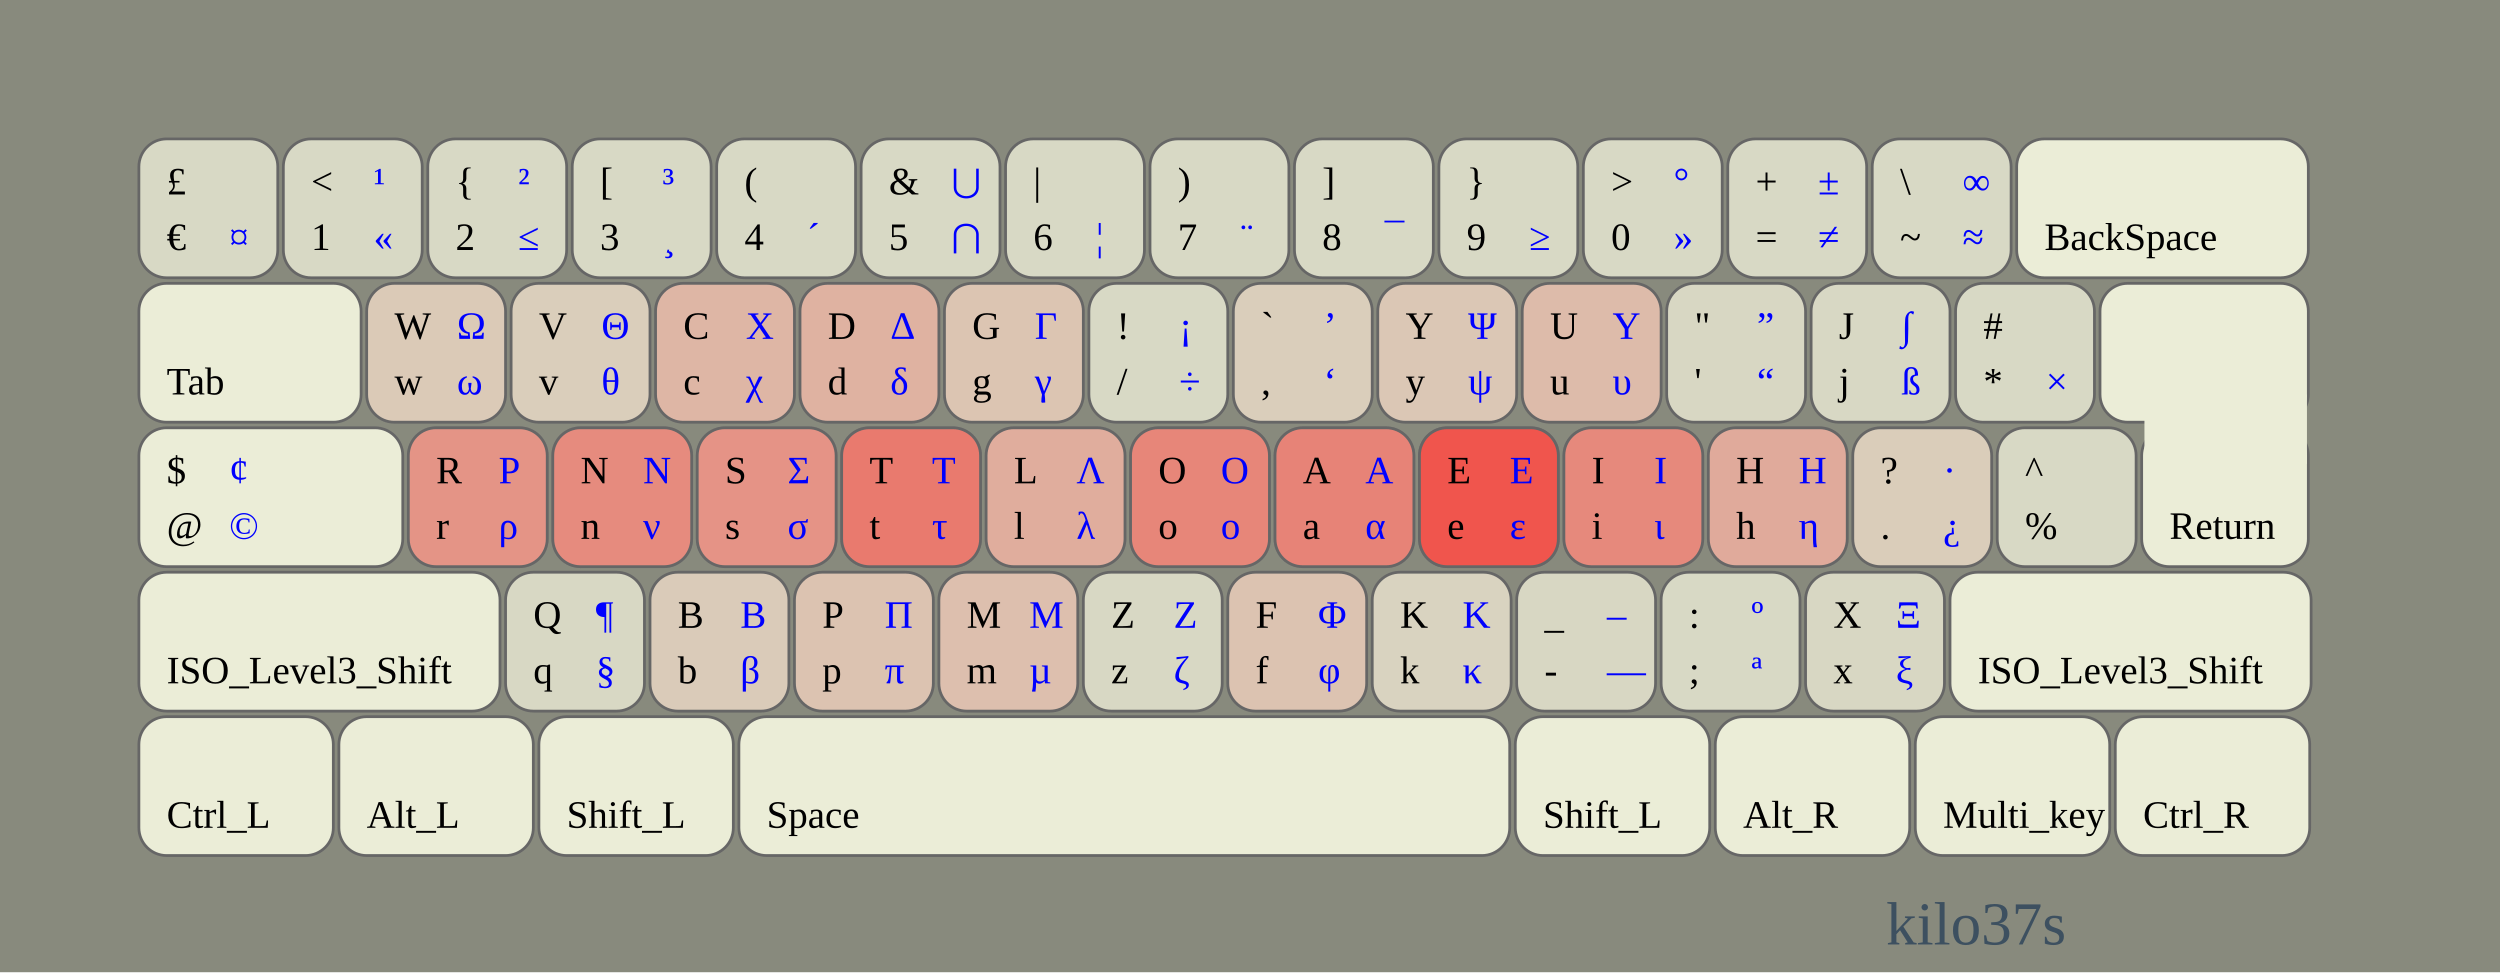
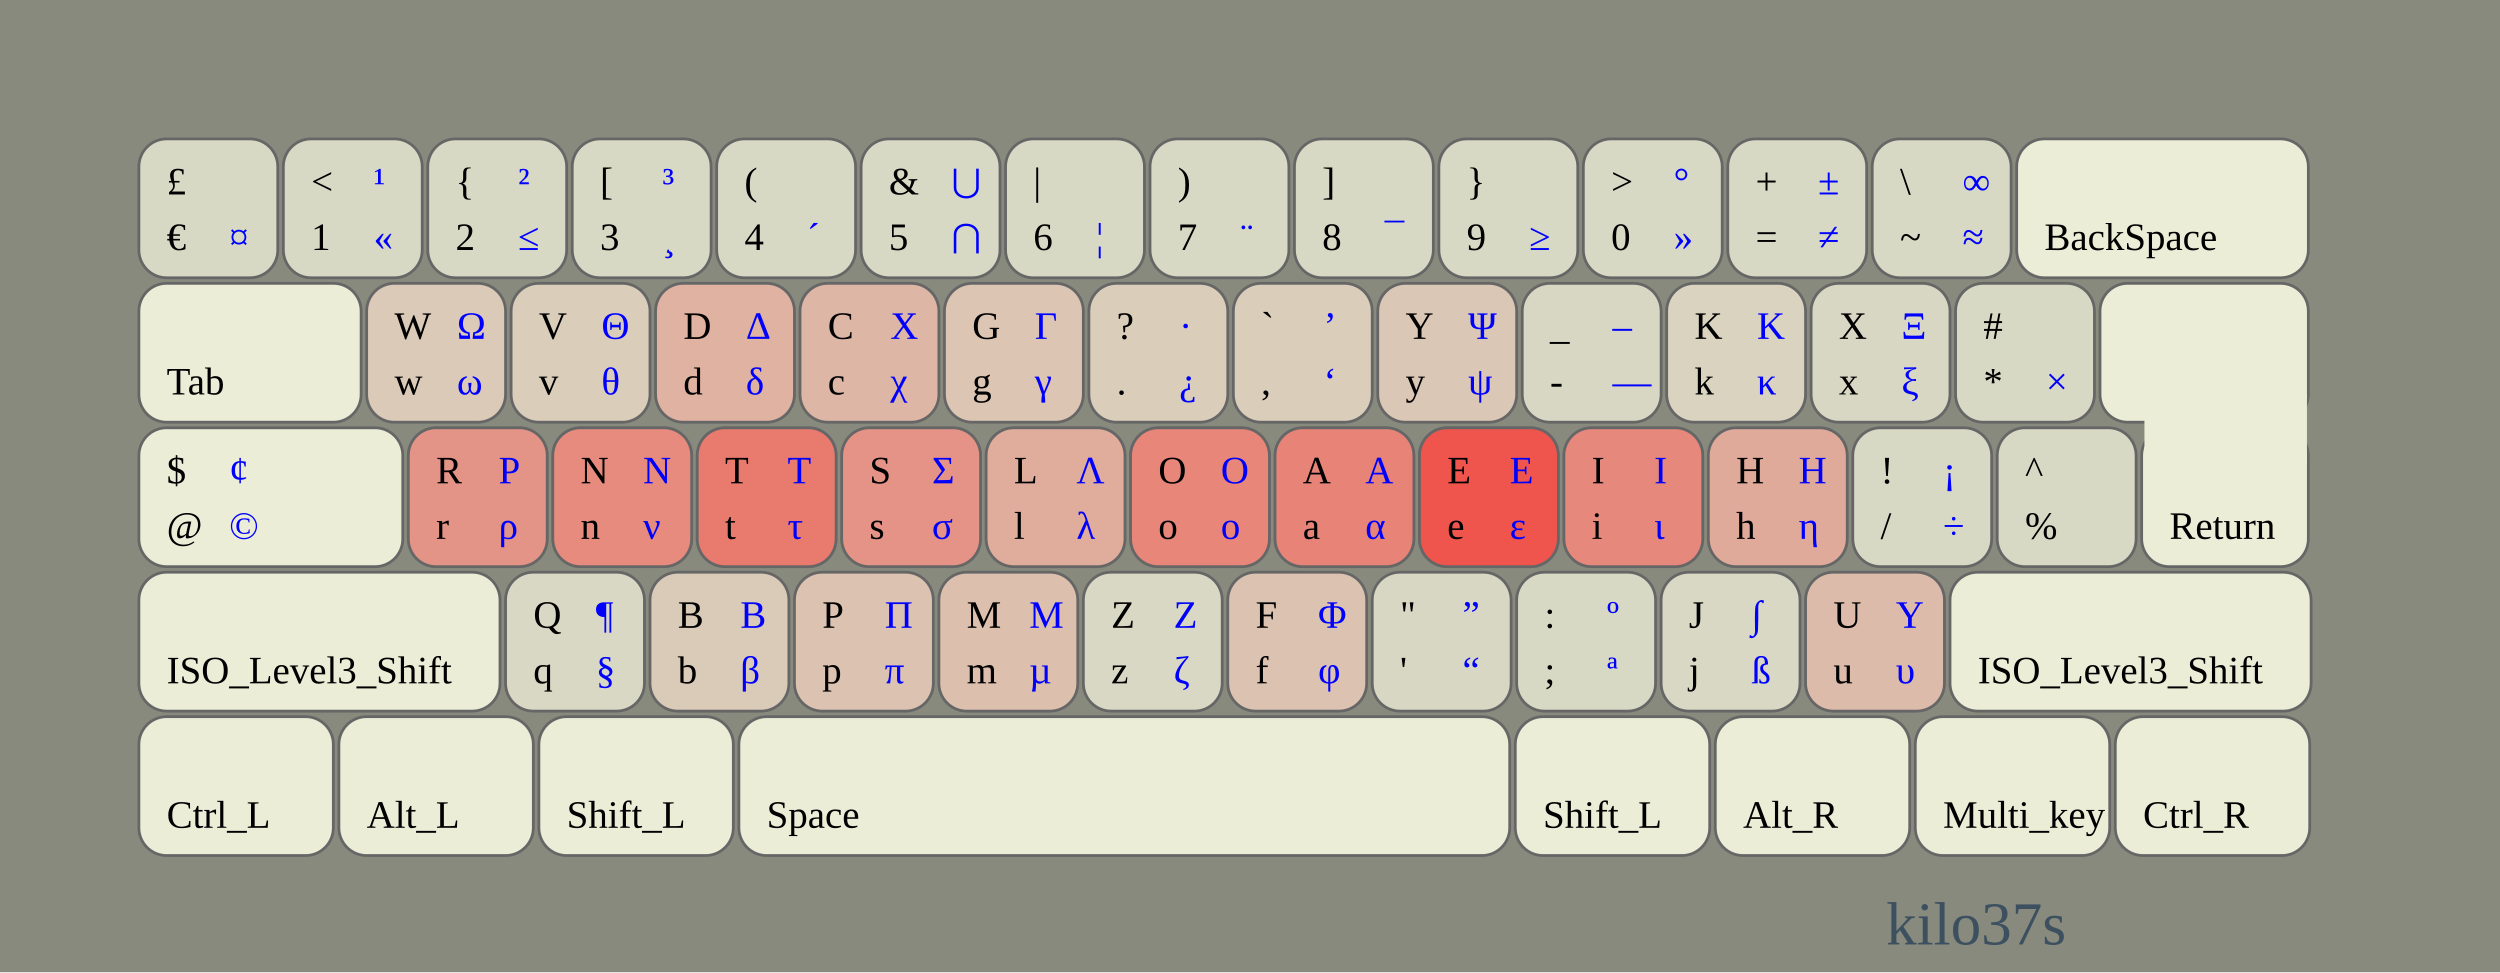
<svg xmlns="http://www.w3.org/2000/svg" viewBox="0 0 900 350" width="900px" height="350px">
  <defs>
    <rect fill="#888A7D" width="900" height="350" id="background" />
    <rect stroke="#666666" fill="#D8D9C5" stroke-width="1" opacity="1" width="50" height="50" id="key" rx="10" />
    <rect stroke="#666666" fill="red" stroke-width="1" opacity="1" width="50" height="50" id="keyred" rx="10" />
    <rect stroke="#666666" fill="#EBEDD7" stroke-width="1" opacity="1" width="70.0" height="50" id="ctrl" rx="10" />
    <text fill="black" opacity="1" id="TLDEx" font-size="14" font-weight="normal">€</text>
    <text fill="black" opacity="1" id="TLDEx2" font-size="14" font-weight="normal">£</text>
    <text fill="blue" opacity="1" id="TLDEx3" font-size="14" font-weight="normal">¤</text>
    <text fill="black" opacity="1" id="AE01x" font-size="14" font-weight="normal">1</text>
    <text fill="black" opacity="1" id="AE01x2" font-size="14" font-weight="normal">&lt;</text>
    <text fill="blue" opacity="1" id="AE01x3" font-size="14" font-weight="normal">«</text>
    <text fill="blue" opacity="1" id="AE01x4" font-size="14" font-weight="normal">¹</text>
    <text fill="black" opacity="1" id="AE02x" font-size="14" font-weight="normal">2</text>
    <text fill="black" opacity="1" id="AE02x2" font-size="14" font-weight="normal">{</text>
    <text fill="blue" opacity="1" id="AE02x3" font-size="14" font-weight="normal">≤</text>
    <text fill="blue" opacity="1" id="AE02x4" font-size="14" font-weight="normal">²</text>
    <text fill="black" opacity="1" id="AE03x" font-size="14" font-weight="normal">3</text>
    <text fill="black" opacity="1" id="AE03x2" font-size="14" font-weight="normal">[</text>
    <text fill="blue" opacity="1" id="AE03x3" font-size="14" font-weight="normal">¸</text>
    <text fill="blue" opacity="1" id="AE03x4" font-size="14" font-weight="normal">³</text>
    <text fill="black" opacity="1" id="AE04x" font-size="14" font-weight="normal">4</text>
    <text fill="black" opacity="1" id="AE04x2" font-size="14" font-weight="normal">(</text>
    <text fill="blue" opacity="1" id="AE04x3" font-size="14" font-weight="normal">´</text>
    <text fill="black" opacity="1" id="AE05x" font-size="14" font-weight="normal">5</text>
    <text fill="black" opacity="1" id="AE05x2" font-size="14" font-weight="normal">&amp;</text>
    <text fill="blue" opacity="1" id="AE05x3" font-size="14" font-weight="normal">⋂</text>
    <text fill="blue" opacity="1" id="AE05x4" font-size="14" font-weight="normal">⋃</text>
    <text fill="black" opacity="1" id="AE06x" font-size="14" font-weight="normal">6</text>
    <text fill="black" opacity="1" id="AE06x2" font-size="14" font-weight="normal">|</text>
    <text fill="blue" opacity="1" id="AE06x3" font-size="14" font-weight="normal">¦</text>
    <text fill="black" opacity="1" id="AE07x" font-size="14" font-weight="normal">7</text>
    <text fill="black" opacity="1" id="AE07x2" font-size="14" font-weight="normal">)</text>
    <text fill="blue" opacity="1" id="AE07x3" font-size="14" font-weight="normal">¨</text>
    <text fill="black" opacity="1" id="AE08x" font-size="14" font-weight="normal">8</text>
    <text fill="black" opacity="1" id="AE08x2" font-size="14" font-weight="normal">]</text>
    <text fill="blue" opacity="1" id="AE08x3" font-size="14" font-weight="normal">¯</text>
    <text fill="black" opacity="1" id="AE09x" font-size="14" font-weight="normal">9</text>
    <text fill="black" opacity="1" id="AE09x2" font-size="14" font-weight="normal">}</text>
    <text fill="blue" opacity="1" id="AE09x3" font-size="14" font-weight="normal">≥</text>
    <text fill="black" opacity="1" id="AE10x" font-size="14" font-weight="normal">0</text>
    <text fill="black" opacity="1" id="AE10x2" font-size="14" font-weight="normal">&gt;</text>
    <text fill="blue" opacity="1" id="AE10x3" font-size="14" font-weight="normal">»</text>
    <text fill="blue" opacity="1" id="AE10x4" font-size="14" font-weight="normal">°</text>
    <text fill="black" opacity="1" id="AE11x" font-size="14" font-weight="normal">=</text>
    <text fill="black" opacity="1" id="AE11x2" font-size="14" font-weight="normal">+</text>
    <text fill="blue" opacity="1" id="AE11x3" font-size="14" font-weight="normal">≠</text>
    <text fill="blue" opacity="1" id="AE11x4" font-size="14" font-weight="normal">±</text>
    <text fill="black" opacity="1" id="AE12x" font-size="14" font-weight="normal">~</text>
    <text fill="black" opacity="1" id="AE12x2" font-size="14" font-weight="normal">\</text>
    <text fill="blue" opacity="1" id="AE12x3" font-size="14" font-weight="normal">≈</text>
    <text fill="blue" opacity="1" id="AE12x4" font-size="14" font-weight="normal">∞</text>
    <rect stroke="#666666" fill="#EBEDD7" stroke-width="1" opacity="1" width="105.0" height="50" id="BKSP" rx="10" />
    <text fill="black" opacity="1" id="BKSPx" font-size="14" font-weight="normal">BackSpace</text>
    <rect stroke="#666666" fill="#EBEDD7" stroke-width="1" opacity="1" width="80.0" height="50" id="TAB" rx="10" />
    <text fill="black" opacity="1" id="TABx" font-size="14" font-weight="normal">Tab</text>
    <text fill="black" opacity="1" id="AD01x" font-size="14" font-weight="normal">w</text>
    <text fill="black" opacity="1" id="AD01x2" font-size="14" font-weight="normal">W</text>
    <text fill="blue" opacity="1" id="AD01x3" font-size="14" font-weight="normal">ω</text>
    <text fill="blue" opacity="1" id="AD01x4" font-size="14" font-weight="normal">Ω</text>
    <text fill="black" opacity="1" id="AD02x" font-size="14" font-weight="normal">v</text>
    <text fill="black" opacity="1" id="AD02x2" font-size="14" font-weight="normal">V</text>
    <text fill="blue" opacity="1" id="AD02x3" font-size="14" font-weight="normal">θ</text>
    <text fill="blue" opacity="1" id="AD02x4" font-size="14" font-weight="normal">Θ</text>
-     <text fill="black" opacity="1" id="AD03x" font-size="14" font-weight="normal">c</text>
-     <text fill="black" opacity="1" id="AD03x2" font-size="14" font-weight="normal">C</text>
-     <text fill="blue" opacity="1" id="AD03x3" font-size="14" font-weight="normal">χ</text>
-     <text fill="blue" opacity="1" id="AD03x4" font-size="14" font-weight="normal">Χ</text>
-     <text fill="black" opacity="1" id="AD04x" font-size="14" font-weight="normal">d</text>
-     <text fill="black" opacity="1" id="AD04x2" font-size="14" font-weight="normal">D</text>
-     <text fill="blue" opacity="1" id="AD04x3" font-size="14" font-weight="normal">δ</text>
-     <text fill="blue" opacity="1" id="AD04x4" font-size="14" font-weight="normal">Δ</text>
+     <text fill="black" opacity="1" id="AD03x" font-size="14" font-weight="normal">d</text>
+     <text fill="black" opacity="1" id="AD03x2" font-size="14" font-weight="normal">D</text>
+     <text fill="blue" opacity="1" id="AD03x3" font-size="14" font-weight="normal">δ</text>
+     <text fill="blue" opacity="1" id="AD03x4" font-size="14" font-weight="normal">Δ</text>
+     <text fill="black" opacity="1" id="AD04x" font-size="14" font-weight="normal">c</text>
+     <text fill="black" opacity="1" id="AD04x2" font-size="14" font-weight="normal">C</text>
+     <text fill="blue" opacity="1" id="AD04x3" font-size="14" font-weight="normal">χ</text>
+     <text fill="blue" opacity="1" id="AD04x4" font-size="14" font-weight="normal">Χ</text>
    <text fill="black" opacity="1" id="AD05x" font-size="14" font-weight="normal">g</text>
    <text fill="black" opacity="1" id="AD05x2" font-size="14" font-weight="normal">G</text>
    <text fill="blue" opacity="1" id="AD05x3" font-size="14" font-weight="normal">γ</text>
    <text fill="blue" opacity="1" id="AD05x4" font-size="14" font-weight="normal">Γ</text>
-     <text fill="black" opacity="1" id="AD06x" font-size="14" font-weight="normal">/</text>
-     <text fill="black" opacity="1" id="AD06x2" font-size="14" font-weight="normal">!</text>
-     <text fill="blue" opacity="1" id="AD06x3" font-size="14" font-weight="normal">÷</text>
-     <text fill="blue" opacity="1" id="AD06x4" font-size="14" font-weight="normal">¡</text>
+     <text fill="black" opacity="1" id="AD06x" font-size="14" font-weight="normal">.</text>
+     <text fill="black" opacity="1" id="AD06x2" font-size="14" font-weight="normal">?</text>
+     <text fill="blue" opacity="1" id="AD06x3" font-size="14" font-weight="normal">¿</text>
+     <text fill="blue" opacity="1" id="AD06x4" font-size="14" font-weight="normal">·</text>
    <text fill="black" opacity="1" id="AD07x" font-size="14" font-weight="normal">,</text>
    <text fill="black" opacity="1" id="AD07x2" font-size="14" font-weight="normal">`</text>
    <text fill="blue" opacity="1" id="AD07x3" font-size="14" font-weight="normal">‘</text>
    <text fill="blue" opacity="1" id="AD07x4" font-size="14" font-weight="normal">’</text>
    <text fill="black" opacity="1" id="AD08x" font-size="14" font-weight="normal">y</text>
    <text fill="black" opacity="1" id="AD08x2" font-size="14" font-weight="normal">Y</text>
    <text fill="blue" opacity="1" id="AD08x3" font-size="14" font-weight="normal">ψ</text>
    <text fill="blue" opacity="1" id="AD08x4" font-size="14" font-weight="normal">Ψ</text>
-     <text fill="black" opacity="1" id="AD09x" font-size="14" font-weight="normal">u</text>
-     <text fill="black" opacity="1" id="AD09x2" font-size="14" font-weight="normal">U</text>
-     <text fill="blue" opacity="1" id="AD09x3" font-size="14" font-weight="normal">υ</text>
-     <text fill="blue" opacity="1" id="AD09x4" font-size="14" font-weight="normal">Υ</text>
-     <text fill="black" opacity="1" id="AD10x" font-size="14" font-weight="normal">'</text>
-     <text fill="black" opacity="1" id="AD10x2" font-size="14" font-weight="normal">"</text>
-     <text fill="blue" opacity="1" id="AD10x3" font-size="14" font-weight="normal">“</text>
-     <text fill="blue" opacity="1" id="AD10x4" font-size="14" font-weight="normal">”</text>
-     <text fill="black" opacity="1" id="AD11x" font-size="14" font-weight="normal">j</text>
-     <text fill="black" opacity="1" id="AD11x2" font-size="14" font-weight="normal">J</text>
-     <text fill="blue" opacity="1" id="AD11x3" font-size="14" font-weight="normal">ß</text>
-     <text fill="blue" opacity="1" id="AD11x4" font-size="14" font-weight="normal">∫</text>
+     <text fill="black" opacity="1" id="AD09x" font-size="14" font-weight="normal">-</text>
+     <text fill="black" opacity="1" id="AD09x2" font-size="14" font-weight="normal">_</text>
+     <text fill="blue" opacity="1" id="AD09x3" font-size="14" font-weight="normal">—</text>
+     <text fill="blue" opacity="1" id="AD09x4" font-size="14" font-weight="normal">–</text>
+     <text fill="black" opacity="1" id="AD10x" font-size="14" font-weight="normal">k</text>
+     <text fill="black" opacity="1" id="AD10x2" font-size="14" font-weight="normal">K</text>
+     <text fill="blue" opacity="1" id="AD10x3" font-size="14" font-weight="normal">κ</text>
+     <text fill="blue" opacity="1" id="AD10x4" font-size="14" font-weight="normal">Κ</text>
+     <text fill="black" opacity="1" id="AD11x" font-size="14" font-weight="normal">x</text>
+     <text fill="black" opacity="1" id="AD11x2" font-size="14" font-weight="normal">X</text>
+     <text fill="blue" opacity="1" id="AD11x3" font-size="14" font-weight="normal">ξ</text>
+     <text fill="blue" opacity="1" id="AD11x4" font-size="14" font-weight="normal">Ξ</text>
    <text fill="black" opacity="1" id="AD12x" font-size="14" font-weight="normal">*</text>
    <text fill="black" opacity="1" id="AD12x2" font-size="14" font-weight="normal">#</text>
    <text fill="blue" opacity="1" id="AD12x3" font-size="14" font-weight="normal">×</text>
    <rect stroke="#666666" fill="#EBEDD7" stroke-width="1" opacity="1" width="75.0" height="50" id="AD121" rx="10" />
    <rect stroke="#666666" fill="#EBEDD7" stroke-width="1" opacity="1" width="95.0" height="50" id="CAPS" rx="10" />
    <text fill="black" opacity="1" id="CAPSx" font-size="14" font-weight="normal">@</text>
    <text fill="black" opacity="1" id="CAPSx2" font-size="14" font-weight="normal">$</text>
    <text fill="blue" opacity="1" id="CAPSx3" font-size="14" font-weight="normal">©</text>
    <text fill="blue" opacity="1" id="CAPSx4" font-size="14" font-weight="normal">¢</text>
    <text fill="black" opacity="1" id="AC01x" font-size="14" font-weight="normal">r</text>
    <text fill="black" opacity="1" id="AC01x2" font-size="14" font-weight="normal">R</text>
    <text fill="blue" opacity="1" id="AC01x3" font-size="14" font-weight="normal">ρ</text>
    <text fill="blue" opacity="1" id="AC01x4" font-size="14" font-weight="normal">Ρ</text>
    <text fill="black" opacity="1" id="AC02x" font-size="14" font-weight="normal">n</text>
    <text fill="black" opacity="1" id="AC02x2" font-size="14" font-weight="normal">N</text>
    <text fill="blue" opacity="1" id="AC02x3" font-size="14" font-weight="normal">ν</text>
    <text fill="blue" opacity="1" id="AC02x4" font-size="14" font-weight="normal">Ν</text>
-     <text fill="black" opacity="1" id="AC03x" font-size="14" font-weight="normal">s</text>
-     <text fill="black" opacity="1" id="AC03x2" font-size="14" font-weight="normal">S</text>
-     <text fill="blue" opacity="1" id="AC03x3" font-size="14" font-weight="normal">σ</text>
-     <text fill="blue" opacity="1" id="AC03x4" font-size="14" font-weight="normal">Σ</text>
-     <text fill="black" opacity="1" id="AC04x" font-size="14" font-weight="normal">t</text>
-     <text fill="black" opacity="1" id="AC04x2" font-size="14" font-weight="normal">T</text>
-     <text fill="blue" opacity="1" id="AC04x3" font-size="14" font-weight="normal">τ</text>
-     <text fill="blue" opacity="1" id="AC04x4" font-size="14" font-weight="normal">Τ</text>
+     <text fill="black" opacity="1" id="AC03x" font-size="14" font-weight="normal">t</text>
+     <text fill="black" opacity="1" id="AC03x2" font-size="14" font-weight="normal">T</text>
+     <text fill="blue" opacity="1" id="AC03x3" font-size="14" font-weight="normal">τ</text>
+     <text fill="blue" opacity="1" id="AC03x4" font-size="14" font-weight="normal">Τ</text>
+     <text fill="black" opacity="1" id="AC04x" font-size="14" font-weight="normal">s</text>
+     <text fill="black" opacity="1" id="AC04x2" font-size="14" font-weight="normal">S</text>
+     <text fill="blue" opacity="1" id="AC04x3" font-size="14" font-weight="normal">σ</text>
+     <text fill="blue" opacity="1" id="AC04x4" font-size="14" font-weight="normal">Σ</text>
    <text fill="black" opacity="1" id="AC05x" font-size="14" font-weight="normal">l</text>
    <text fill="black" opacity="1" id="AC05x2" font-size="14" font-weight="normal">L</text>
    <text fill="blue" opacity="1" id="AC05x3" font-size="14" font-weight="normal">λ</text>
    <text fill="blue" opacity="1" id="AC05x4" font-size="14" font-weight="normal">Λ</text>
    <text fill="black" opacity="1" id="AC06x" font-size="14" font-weight="normal">o</text>
    <text fill="black" opacity="1" id="AC06x2" font-size="14" font-weight="normal">O</text>
    <text fill="blue" opacity="1" id="AC06x3" font-size="14" font-weight="normal">ο</text>
    <text fill="blue" opacity="1" id="AC06x4" font-size="14" font-weight="normal">Ο</text>
    <text fill="black" opacity="1" id="AC07x" font-size="14" font-weight="normal">a</text>
    <text fill="black" opacity="1" id="AC07x2" font-size="14" font-weight="normal">A</text>
    <text fill="blue" opacity="1" id="AC07x3" font-size="14" font-weight="normal">α</text>
    <text fill="blue" opacity="1" id="AC07x4" font-size="14" font-weight="normal">Α</text>
    <text fill="black" opacity="1" id="AC08x" font-size="14" font-weight="normal">e</text>
    <text fill="black" opacity="1" id="AC08x2" font-size="14" font-weight="normal">E</text>
    <text fill="blue" opacity="1" id="AC08x3" font-size="14" font-weight="normal">ε</text>
    <text fill="blue" opacity="1" id="AC08x4" font-size="14" font-weight="normal">Ε</text>
    <text fill="black" opacity="1" id="AC09x" font-size="14" font-weight="normal">i</text>
    <text fill="black" opacity="1" id="AC09x2" font-size="14" font-weight="normal">I</text>
    <text fill="blue" opacity="1" id="AC09x3" font-size="14" font-weight="normal">ι</text>
    <text fill="blue" opacity="1" id="AC09x4" font-size="14" font-weight="normal">Ι</text>
    <text fill="black" opacity="1" id="AC10x" font-size="14" font-weight="normal">h</text>
    <text fill="black" opacity="1" id="AC10x2" font-size="14" font-weight="normal">H</text>
    <text fill="blue" opacity="1" id="AC10x3" font-size="14" font-weight="normal">η</text>
    <text fill="blue" opacity="1" id="AC10x4" font-size="14" font-weight="normal">Η</text>
-     <text fill="black" opacity="1" id="AC11x" font-size="14" font-weight="normal">.</text>
-     <text fill="black" opacity="1" id="AC11x2" font-size="14" font-weight="normal">?</text>
-     <text fill="blue" opacity="1" id="AC11x3" font-size="14" font-weight="normal">¿</text>
-     <text fill="blue" opacity="1" id="AC11x4" font-size="14" font-weight="normal">·</text>
+     <text fill="black" opacity="1" id="AC11x" font-size="14" font-weight="normal">/</text>
+     <text fill="black" opacity="1" id="AC11x2" font-size="14" font-weight="normal">!</text>
+     <text fill="blue" opacity="1" id="AC11x3" font-size="14" font-weight="normal">÷</text>
+     <text fill="blue" opacity="1" id="AC11x4" font-size="14" font-weight="normal">¡</text>
    <text fill="black" opacity="1" id="BKSLx" font-size="14" font-weight="normal">%</text>
    <text fill="black" opacity="1" id="BKSLx2" font-size="14" font-weight="normal">^</text>
    <rect stroke="#666666" fill="#EBEDD7" stroke-width="1" opacity="1" width="60.0" height="50" id="RTRN" rx="10" />
    <text fill="black" opacity="1" id="RTRNx" font-size="14" font-weight="normal">Return</text>
    <rect stroke="#666666" fill="#EBEDD7" stroke-width="1" opacity="1" width="130.0" height="50" id="LFSH" rx="10" />
    <text fill="black" opacity="1" id="LFSHx" font-size="14" font-weight="normal">ISO_Level3_Shift</text>
    <text fill="black" opacity="1" id="AB01x" font-size="14" font-weight="normal">q</text>
    <text fill="black" opacity="1" id="AB01x2" font-size="14" font-weight="normal">Q</text>
    <text fill="blue" opacity="1" id="AB01x3" font-size="14" font-weight="normal">§</text>
    <text fill="blue" opacity="1" id="AB01x4" font-size="14" font-weight="normal">¶</text>
    <text fill="black" opacity="1" id="AB02x" font-size="14" font-weight="normal">b</text>
    <text fill="black" opacity="1" id="AB02x2" font-size="14" font-weight="normal">B</text>
    <text fill="blue" opacity="1" id="AB02x3" font-size="14" font-weight="normal">β</text>
    <text fill="blue" opacity="1" id="AB02x4" font-size="14" font-weight="normal">Β</text>
    <text fill="black" opacity="1" id="AB03x" font-size="14" font-weight="normal">p</text>
    <text fill="black" opacity="1" id="AB03x2" font-size="14" font-weight="normal">P</text>
    <text fill="blue" opacity="1" id="AB03x3" font-size="14" font-weight="normal">π</text>
    <text fill="blue" opacity="1" id="AB03x4" font-size="14" font-weight="normal">Π</text>
    <text fill="black" opacity="1" id="AB04x" font-size="14" font-weight="normal">m</text>
    <text fill="black" opacity="1" id="AB04x2" font-size="14" font-weight="normal">M</text>
    <text fill="blue" opacity="1" id="AB04x3" font-size="14" font-weight="normal">µ</text>
    <text fill="blue" opacity="1" id="AB04x4" font-size="14" font-weight="normal">Μ</text>
    <text fill="black" opacity="1" id="AB05x" font-size="14" font-weight="normal">z</text>
    <text fill="black" opacity="1" id="AB05x2" font-size="14" font-weight="normal">Z</text>
    <text fill="blue" opacity="1" id="AB05x3" font-size="14" font-weight="normal">ζ</text>
    <text fill="blue" opacity="1" id="AB05x4" font-size="14" font-weight="normal">Ζ</text>
    <text fill="black" opacity="1" id="AB06x" font-size="14" font-weight="normal">f</text>
    <text fill="black" opacity="1" id="AB06x2" font-size="14" font-weight="normal">F</text>
    <text fill="blue" opacity="1" id="AB06x3" font-size="14" font-weight="normal">φ</text>
    <text fill="blue" opacity="1" id="AB06x4" font-size="14" font-weight="normal">Φ</text>
-     <text fill="black" opacity="1" id="AB07x" font-size="14" font-weight="normal">k</text>
-     <text fill="black" opacity="1" id="AB07x2" font-size="14" font-weight="normal">K</text>
-     <text fill="blue" opacity="1" id="AB07x3" font-size="14" font-weight="normal">κ</text>
-     <text fill="blue" opacity="1" id="AB07x4" font-size="14" font-weight="normal">Κ</text>
-     <text fill="black" opacity="1" id="AB08x" font-size="14" font-weight="normal">-</text>
-     <text fill="black" opacity="1" id="AB08x2" font-size="14" font-weight="normal">_</text>
-     <text fill="blue" opacity="1" id="AB08x3" font-size="14" font-weight="normal">—</text>
-     <text fill="blue" opacity="1" id="AB08x4" font-size="14" font-weight="normal">–</text>
-     <text fill="black" opacity="1" id="AB09x" font-size="14" font-weight="normal">;</text>
-     <text fill="black" opacity="1" id="AB09x2" font-size="14" font-weight="normal">:</text>
-     <text fill="blue" opacity="1" id="AB09x3" font-size="14" font-weight="normal">ª</text>
-     <text fill="blue" opacity="1" id="AB09x4" font-size="14" font-weight="normal">º</text>
-     <text fill="black" opacity="1" id="AB10x" font-size="14" font-weight="normal">x</text>
-     <text fill="black" opacity="1" id="AB10x2" font-size="14" font-weight="normal">X</text>
-     <text fill="blue" opacity="1" id="AB10x3" font-size="14" font-weight="normal">ξ</text>
-     <text fill="blue" opacity="1" id="AB10x4" font-size="14" font-weight="normal">Ξ</text>
+     <text fill="black" opacity="1" id="AB07x" font-size="14" font-weight="normal">'</text>
+     <text fill="black" opacity="1" id="AB07x2" font-size="14" font-weight="normal">"</text>
+     <text fill="blue" opacity="1" id="AB07x3" font-size="14" font-weight="normal">“</text>
+     <text fill="blue" opacity="1" id="AB07x4" font-size="14" font-weight="normal">”</text>
+     <text fill="black" opacity="1" id="AB08x" font-size="14" font-weight="normal">;</text>
+     <text fill="black" opacity="1" id="AB08x2" font-size="14" font-weight="normal">:</text>
+     <text fill="blue" opacity="1" id="AB08x3" font-size="14" font-weight="normal">ª</text>
+     <text fill="blue" opacity="1" id="AB08x4" font-size="14" font-weight="normal">º</text>
+     <text fill="black" opacity="1" id="AB09x" font-size="14" font-weight="normal">j</text>
+     <text fill="black" opacity="1" id="AB09x2" font-size="14" font-weight="normal">J</text>
+     <text fill="blue" opacity="1" id="AB09x3" font-size="14" font-weight="normal">ß</text>
+     <text fill="blue" opacity="1" id="AB09x4" font-size="14" font-weight="normal">∫</text>
+     <text fill="black" opacity="1" id="AB10x" font-size="14" font-weight="normal">u</text>
+     <text fill="black" opacity="1" id="AB10x2" font-size="14" font-weight="normal">U</text>
+     <text fill="blue" opacity="1" id="AB10x3" font-size="14" font-weight="normal">υ</text>
+     <text fill="blue" opacity="1" id="AB10x4" font-size="14" font-weight="normal">Υ</text>
    <rect stroke="#666666" fill="#EBEDD7" stroke-width="1" opacity="1" width="130.0" height="50" id="RTSH" rx="10" />
    <text fill="black" opacity="1" id="RTSHx" font-size="14" font-weight="normal">ISO_Level3_Shift</text>
    <rect stroke="#666666" fill="#EBEDD7" stroke-width="1" opacity="1" width="70.0" height="50" id="LCTL" rx="10" />
    <text fill="black" opacity="1" id="LCTLx" font-size="14" font-weight="normal">Ctrl_L</text>
    <rect stroke="#666666" fill="#EBEDD7" stroke-width="1" opacity="1" width="70.0" height="50" id="LWIN" rx="10" />
    <text fill="black" opacity="1" id="LWINx" font-size="14" font-weight="normal">Alt_L</text>
    <rect stroke="#666666" fill="#EBEDD7" stroke-width="1" opacity="1" width="70.0" height="50" id="LALT" rx="10" />
    <text fill="black" opacity="1" id="LALTx" font-size="14" font-weight="normal">Shift_L</text>
    <rect stroke="#666666" fill="#EBEDD7" stroke-width="1" opacity="1" width="277.5" height="50" id="SPCE" rx="10" />
    <text fill="black" opacity="1" id="SPCEx" font-size="14" font-weight="normal">Space</text>
    <rect stroke="#666666" fill="#EBEDD7" stroke-width="1" opacity="1" width="70.0" height="50" id="RALT" rx="10" />
    <text fill="black" opacity="1" id="RALTx" font-size="14" font-weight="normal">Shift_L</text>
    <rect stroke="#666666" fill="#EBEDD7" stroke-width="1" opacity="1" width="70.0" height="50" id="RWIN" rx="10" />
    <text fill="black" opacity="1" id="RWINx" font-size="14" font-weight="normal">Alt_R</text>
    <rect stroke="#666666" fill="#EBEDD7" stroke-width="1" opacity="1" width="70.0" height="50" id="COMP" rx="10" />
    <text fill="black" opacity="1" id="COMPx" font-size="14" font-weight="normal">Multi_key</text>
    <rect stroke="#666666" fill="#EBEDD7" stroke-width="1" opacity="1" width="70.0" height="50" id="RCTL" rx="10" />
    <text fill="black" opacity="1" id="RCTLx" font-size="14" font-weight="normal">Ctrl_R</text>
    <rect fill="#EBEDD7" opacity="1" width="58.5" height="25.0" id="reti" />
    <text fill="#3D5060" opacity="1" id="label" font-size="22" font-weight="normal">kilo37s</text>
  </defs>
  <use x="0" y="0" href="#background" />
  <use transform="translate(0,0) " opacity="1" x="50" y="50" href="#key" />
  <use transform="translate(0,0) " opacity="0.0" x="50" y="50" href="#keyred" />
  <use x="60.0" y="90.0" href="#TLDEx" />
  <use x="60.0" y="70.0" href="#TLDEx2" />
  <use x="82.5" y="90.0" href="#TLDEx3" />
  <use transform="translate(0,0) " opacity="1" x="102" y="50" href="#key" />
  <use transform="translate(0,0) " opacity="0.0" x="102" y="50" href="#keyred" />
  <use x="112.0" y="90.0" href="#AE01x" />
  <use x="112.0" y="70.0" href="#AE01x2" />
  <use x="134.5" y="90.0" href="#AE01x3" />
  <use x="134.5" y="70.0" href="#AE01x4" />
  <use transform="translate(0,0) " opacity="1" x="154" y="50" href="#key" />
  <use transform="translate(0,0) " opacity="0.0" x="154" y="50" href="#keyred" />
  <use x="164.0" y="90.0" href="#AE02x" />
  <use x="164.0" y="70.0" href="#AE02x2" />
  <use x="186.5" y="90.0" href="#AE02x3" />
  <use x="186.5" y="70.0" href="#AE02x4" />
  <use transform="translate(0,0) " opacity="1" x="206" y="50" href="#key" />
  <use transform="translate(0,0) " opacity="0.0" x="206" y="50" href="#keyred" />
  <use x="216.0" y="90.0" href="#AE03x" />
  <use x="216.0" y="70.0" href="#AE03x2" />
  <use x="238.5" y="90.0" href="#AE03x3" />
  <use x="238.5" y="70.0" href="#AE03x4" />
  <use transform="translate(0,0) " opacity="1" x="258" y="50" href="#key" />
  <use transform="translate(0,0) " opacity="0.0" x="258" y="50" href="#keyred" />
  <use x="268.0" y="90.0" href="#AE04x" />
  <use x="268.0" y="70.0" href="#AE04x2" />
  <use x="290.5" y="90.0" href="#AE04x3" />
  <use transform="translate(0,0) " opacity="1" x="310" y="50" href="#key" />
  <use transform="translate(0,0) " opacity="0.0" x="310" y="50" href="#keyred" />
  <use x="320.0" y="90.0" href="#AE05x" />
  <use x="320.0" y="70.0" href="#AE05x2" />
  <use x="342.5" y="90.0" href="#AE05x3" />
  <use x="342.5" y="70.0" href="#AE05x4" />
  <use transform="translate(0,0) " opacity="1" x="362" y="50" href="#key" />
  <use transform="translate(0,0) " opacity="0.0" x="362" y="50" href="#keyred" />
  <use x="372.0" y="90.0" href="#AE06x" />
  <use x="372.0" y="70.0" href="#AE06x2" />
  <use x="394.5" y="90.0" href="#AE06x3" />
  <use transform="translate(0,0) " opacity="1" x="414" y="50" href="#key" />
  <use transform="translate(0,0) " opacity="0.0" x="414" y="50" href="#keyred" />
  <use x="424.0" y="90.0" href="#AE07x" />
  <use x="424.0" y="70.0" href="#AE07x2" />
  <use x="446.5" y="90.0" href="#AE07x3" />
  <use transform="translate(0,0) " opacity="1" x="466" y="50" href="#key" />
  <use transform="translate(0,0) " opacity="0.0" x="466" y="50" href="#keyred" />
  <use x="476.0" y="90.0" href="#AE08x" />
  <use x="476.0" y="70.0" href="#AE08x2" />
  <use x="498.5" y="90.0" href="#AE08x3" />
  <use transform="translate(0,0) " opacity="1" x="518" y="50" href="#key" />
  <use transform="translate(0,0) " opacity="0.0" x="518" y="50" href="#keyred" />
  <use x="528.0" y="90.0" href="#AE09x" />
  <use x="528.0" y="70.0" href="#AE09x2" />
  <use x="550.5" y="90.0" href="#AE09x3" />
  <use transform="translate(0,0) " opacity="1" x="570" y="50" href="#key" />
  <use transform="translate(0,0) " opacity="0.0" x="570" y="50" href="#keyred" />
  <use x="580.0" y="90.0" href="#AE10x" />
  <use x="580.0" y="70.0" href="#AE10x2" />
  <use x="602.5" y="90.0" href="#AE10x3" />
  <use x="602.5" y="70.0" href="#AE10x4" />
  <use transform="translate(0,0) " opacity="1" x="622" y="50" href="#key" />
  <use transform="translate(0,0) " opacity="0.0" x="622" y="50" href="#keyred" />
  <use x="632.0" y="90.0" href="#AE11x" />
  <use x="632.0" y="70.0" href="#AE11x2" />
  <use x="654.5" y="90.0" href="#AE11x3" />
  <use x="654.5" y="70.0" href="#AE11x4" />
  <use transform="translate(0,0) " opacity="1" x="674" y="50" href="#key" />
  <use transform="translate(0,0) " opacity="0.0" x="674" y="50" href="#keyred" />
  <use x="684.0" y="90.0" href="#AE12x" />
  <use x="684.0" y="70.0" href="#AE12x2" />
  <use x="706.5" y="90.0" href="#AE12x3" />
  <use x="706.5" y="70.0" href="#AE12x4" />
  <use transform="translate(0,0) " opacity="1" x="726" y="50" href="#BKSP" />
  <use x="736.0" y="90.0" href="#BKSPx" />
  <use transform="translate(0,0) " opacity="1" x="50" y="102" href="#TAB" />
  <use x="60.0" y="142.0" href="#TABx" />
  <use transform="translate(0,0) " opacity="1" x="132.0" y="102" href="#key" />
  <use transform="translate(0,0) " opacity="0.074" x="132.0" y="102" href="#keyred" />
  <use x="142.0" y="142.0" href="#AD01x" />
  <use x="142.0" y="122.0" href="#AD01x2" />
  <use x="164.5" y="142.0" href="#AD01x3" />
  <use x="164.5" y="122.0" href="#AD01x4" />
  <use transform="translate(0,0) " opacity="1" x="184.0" y="102" href="#key" />
  <use transform="translate(0,0) " opacity="0.054" x="184.0" y="102" href="#keyred" />
  <use x="194.0" y="142.0" href="#AD02x" />
  <use x="194.0" y="122.0" href="#AD02x2" />
  <use x="216.5" y="142.0" href="#AD02x3" />
  <use x="216.5" y="122.0" href="#AD02x4" />
  <use transform="translate(0,0) " opacity="1" x="236.0" y="102" href="#key" />
-   <use transform="translate(0,0) " opacity="0.163" x="236.0" y="102" href="#keyred" />
+   <use transform="translate(0,0) " opacity="0.18" x="236.0" y="102" href="#keyred" />
  <use x="246.0" y="142.0" href="#AD03x" />
  <use x="246.0" y="122.0" href="#AD03x2" />
  <use x="268.5" y="142.0" href="#AD03x3" />
  <use x="268.5" y="122.0" href="#AD03x4" />
  <use transform="translate(0,0) " opacity="1" x="288.0" y="102" href="#key" />
-   <use transform="translate(0,0) " opacity="0.18" x="288.0" y="102" href="#keyred" />
+   <use transform="translate(0,0) " opacity="0.163" x="288.0" y="102" href="#keyred" />
  <use x="298.0" y="142.0" href="#AD04x" />
  <use x="298.0" y="122.0" href="#AD04x2" />
  <use x="320.5" y="142.0" href="#AD04x3" />
  <use x="320.5" y="122.0" href="#AD04x4" />
  <use transform="translate(0,0) " opacity="1" x="340.0" y="102" href="#key" />
  <use transform="translate(0,0) " opacity="0.096" x="340.0" y="102" href="#keyred" />
  <use x="350.0" y="142.0" href="#AD05x" />
  <use x="350.0" y="122.0" href="#AD05x2" />
  <use x="372.5" y="142.0" href="#AD05x3" />
  <use x="372.5" y="122.0" href="#AD05x4" />
  <use transform="translate(0,0) " opacity="1" x="392.0" y="102" href="#key" />
-   <use transform="translate(0,0) " opacity="0.001" x="392.0" y="102" href="#keyred" />
+   <use transform="translate(0,0) " opacity="0.058" x="392.0" y="102" href="#keyred" />
  <use x="402.0" y="142.0" href="#AD06x" />
  <use x="402.0" y="122.0" href="#AD06x2" />
  <use x="424.5" y="142.0" href="#AD06x3" />
  <use x="424.5" y="122.0" href="#AD06x4" />
  <use transform="translate(0,0) " opacity="1" x="444.0" y="102" href="#key" />
  <use transform="translate(0,0) " opacity="0.052" x="444.0" y="102" href="#keyred" />
  <use x="454.0" y="142.0" href="#AD07x" />
  <use x="454.0" y="122.0" href="#AD07x2" />
  <use x="476.5" y="142.0" href="#AD07x3" />
  <use x="476.5" y="122.0" href="#AD07x4" />
  <use transform="translate(0,0) " opacity="1" x="496.0" y="102" href="#key" />
  <use transform="translate(0,0) " opacity="0.084" x="496.0" y="102" href="#keyred" />
  <use x="506.0" y="142.0" href="#AD08x" />
  <use x="506.0" y="122.0" href="#AD08x2" />
  <use x="528.5" y="142.0" href="#AD08x3" />
  <use x="528.5" y="122.0" href="#AD08x4" />
  <use transform="translate(0,0) " opacity="1" x="548.0" y="102" href="#key" />
-   <use transform="translate(0,0) " opacity="0.139" x="548.0" y="102" href="#keyred" />
+   <use transform="translate(0,0) " opacity="0.011" x="548.0" y="102" href="#keyred" />
  <use x="558.0" y="142.0" href="#AD09x" />
  <use x="558.0" y="122.0" href="#AD09x2" />
  <use x="580.5" y="142.0" href="#AD09x3" />
  <use x="580.5" y="122.0" href="#AD09x4" />
  <use transform="translate(0,0) " opacity="1" x="600.0" y="102" href="#key" />
-   <use transform="translate(0,0) " opacity="0.011" x="600.0" y="102" href="#keyred" />
+   <use transform="translate(0,0) " opacity="0.029" x="600.0" y="102" href="#keyred" />
  <use x="610.0" y="142.0" href="#AD10x" />
  <use x="610.0" y="122.0" href="#AD10x2" />
  <use x="632.5" y="142.0" href="#AD10x3" />
  <use x="632.5" y="122.0" href="#AD10x4" />
  <use transform="translate(0,0) " opacity="1" x="652.0" y="102" href="#key" />
-   <use transform="translate(0,0) " opacity="0.005" x="652.0" y="102" href="#keyred" />
+   <use transform="translate(0,0) " opacity="0.011" x="652.0" y="102" href="#keyred" />
  <use x="662.0" y="142.0" href="#AD11x" />
  <use x="662.0" y="122.0" href="#AD11x2" />
  <use x="684.5" y="142.0" href="#AD11x3" />
  <use x="684.5" y="122.0" href="#AD11x4" />
  <use transform="translate(0,0) " opacity="1" x="704.0" y="102" href="#key" />
  <use transform="translate(0,0) " opacity="0.0" x="704.0" y="102" href="#keyred" />
  <use x="714.0" y="142.0" href="#AD12x" />
  <use x="714.0" y="122.0" href="#AD12x2" />
  <use x="736.5" y="142.0" href="#AD12x3" />
  <use transform="translate(0,0) " opacity="1" x="756.0" y="102" href="#AD121" />
  <use transform="translate(0,0) " opacity="1" x="50" y="154" href="#CAPS" />
  <use x="60.0" y="194.0" href="#CAPSx" />
  <use x="60.0" y="174.0" href="#CAPSx2" />
  <use x="82.5" y="194.0" href="#CAPSx3" />
  <use x="82.5" y="174.0" href="#CAPSx4" />
  <use transform="translate(0,0) " opacity="1" x="147.0" y="154" href="#key" />
  <use transform="translate(0,0) " opacity="0.319" x="147.0" y="154" href="#keyred" />
  <use x="157.0" y="194.0" href="#AC01x" />
  <use x="157.0" y="174.0" href="#AC01x2" />
  <use x="179.5" y="194.0" href="#AC01x3" />
  <use x="179.5" y="174.0" href="#AC01x4" />
  <use transform="translate(0,0) " opacity="1" x="199.0" y="154" href="#key" />
  <use transform="translate(0,0) " opacity="0.36" x="199.0" y="154" href="#keyred" />
  <use x="209.0" y="194.0" href="#AC02x" />
  <use x="209.0" y="174.0" href="#AC02x2" />
  <use x="231.5" y="194.0" href="#AC02x3" />
  <use x="231.5" y="174.0" href="#AC02x4" />
  <use transform="translate(0,0) " opacity="1" x="251.0" y="154" href="#key" />
-   <use transform="translate(0,0) " opacity="0.324" x="251.0" y="154" href="#keyred" />
+   <use transform="translate(0,0) " opacity="0.439" x="251.0" y="154" href="#keyred" />
  <use x="261.0" y="194.0" href="#AC03x" />
  <use x="261.0" y="174.0" href="#AC03x2" />
  <use x="283.5" y="194.0" href="#AC03x3" />
  <use x="283.5" y="174.0" href="#AC03x4" />
  <use transform="translate(0,0) " opacity="1" x="303.0" y="154" href="#key" />
-   <use transform="translate(0,0) " opacity="0.439" x="303.0" y="154" href="#keyred" />
+   <use transform="translate(0,0) " opacity="0.324" x="303.0" y="154" href="#keyred" />
  <use x="313.0" y="194.0" href="#AC04x" />
  <use x="313.0" y="174.0" href="#AC04x2" />
  <use x="335.5" y="194.0" href="#AC04x3" />
  <use x="335.5" y="174.0" href="#AC04x4" />
  <use transform="translate(0,0) " opacity="1" x="355.0" y="154" href="#key" />
  <use transform="translate(0,0) " opacity="0.204" x="355.0" y="154" href="#keyred" />
  <use x="365.0" y="194.0" href="#AC05x" />
  <use x="365.0" y="174.0" href="#AC05x2" />
  <use x="387.5" y="194.0" href="#AC05x3" />
  <use x="387.5" y="174.0" href="#AC05x4" />
  <use transform="translate(0,0) " opacity="1" x="407.0" y="154" href="#key" />
  <use transform="translate(0,0) " opacity="0.385" x="407.0" y="154" href="#keyred" />
  <use x="417.0" y="194.0" href="#AC06x" />
  <use x="417.0" y="174.0" href="#AC06x2" />
  <use x="439.5" y="194.0" href="#AC06x3" />
  <use x="439.5" y="174.0" href="#AC06x4" />
  <use transform="translate(0,0) " opacity="1" x="459.0" y="154" href="#key" />
  <use transform="translate(0,0) " opacity="0.396" x="459.0" y="154" href="#keyred" />
  <use x="469.0" y="194.0" href="#AC07x" />
  <use x="469.0" y="174.0" href="#AC07x2" />
  <use x="491.5" y="194.0" href="#AC07x3" />
  <use x="491.5" y="174.0" href="#AC07x4" />
  <use transform="translate(0,0) " opacity="1" x="511.0" y="154" href="#key" />
  <use transform="translate(0,0) " opacity="0.609" x="511.0" y="154" href="#keyred" />
  <use x="521.0" y="194.0" href="#AC08x" />
  <use x="521.0" y="174.0" href="#AC08x2" />
  <use x="543.5" y="194.0" href="#AC08x3" />
  <use x="543.5" y="174.0" href="#AC08x4" />
  <use transform="translate(0,0) " opacity="1" x="563.0" y="154" href="#key" />
  <use transform="translate(0,0) " opacity="0.369" x="563.0" y="154" href="#keyred" />
  <use x="573.0" y="194.0" href="#AC09x" />
  <use x="573.0" y="174.0" href="#AC09x2" />
  <use x="595.5" y="194.0" href="#AC09x3" />
  <use x="595.5" y="174.0" href="#AC09x4" />
  <use transform="translate(0,0) " opacity="1" x="615.0" y="154" href="#key" />
  <use transform="translate(0,0) " opacity="0.215" x="615.0" y="154" href="#keyred" />
  <use x="625.0" y="194.0" href="#AC10x" />
  <use x="625.0" y="174.0" href="#AC10x2" />
  <use x="647.5" y="194.0" href="#AC10x3" />
  <use x="647.5" y="174.0" href="#AC10x4" />
  <use transform="translate(0,0) " opacity="1" x="667.0" y="154" href="#key" />
-   <use transform="translate(0,0) " opacity="0.058" x="667.0" y="154" href="#keyred" />
+   <use transform="translate(0,0) " opacity="0.001" x="667.0" y="154" href="#keyred" />
  <use x="677.0" y="194.0" href="#AC11x" />
  <use x="677.0" y="174.0" href="#AC11x2" />
  <use x="699.5" y="194.0" href="#AC11x3" />
  <use x="699.5" y="174.0" href="#AC11x4" />
  <use transform="translate(0,0) " opacity="1" x="719.0" y="154" href="#key" />
  <use transform="translate(0,0) " opacity="0.0" x="719.0" y="154" href="#keyred" />
  <use x="729.0" y="194.0" href="#BKSLx" />
  <use x="729.0" y="174.0" href="#BKSLx2" />
  <use transform="translate(0,0) " opacity="1" x="771.0" y="154" href="#RTRN" />
  <use x="781.0" y="194.0" href="#RTRNx" />
  <use transform="translate(0,0) " opacity="1" x="50" y="206" href="#LFSH" />
  <use x="60.0" y="246.0" href="#LFSHx" />
  <use transform="translate(0,0) " opacity="1" x="182.0" y="206" href="#key" />
  <use transform="translate(0,0) " opacity="0.005" x="182.0" y="206" href="#keyred" />
  <use x="192.0" y="246.0" href="#AB01x" />
  <use x="192.0" y="226.0" href="#AB01x2" />
  <use x="214.5" y="246.0" href="#AB01x3" />
  <use x="214.5" y="226.0" href="#AB01x4" />
  <use transform="translate(0,0) " opacity="1" x="234.0" y="206" href="#key" />
  <use transform="translate(0,0) " opacity="0.065" x="234.0" y="206" href="#keyred" />
  <use x="244.0" y="246.0" href="#AB02x" />
  <use x="244.0" y="226.0" href="#AB02x2" />
  <use x="266.5" y="246.0" href="#AB02x3" />
  <use x="266.5" y="226.0" href="#AB02x4" />
  <use transform="translate(0,0) " opacity="1" x="286.0" y="206" href="#key" />
  <use transform="translate(0,0) " opacity="0.104" x="286.0" y="206" href="#keyred" />
  <use x="296.0" y="246.0" href="#AB03x" />
  <use x="296.0" y="226.0" href="#AB03x2" />
  <use x="318.5" y="246.0" href="#AB03x3" />
  <use x="318.5" y="226.0" href="#AB03x4" />
  <use transform="translate(0,0) " opacity="1" x="338.0" y="206" href="#key" />
  <use transform="translate(0,0) " opacity="0.118" x="338.0" y="206" href="#keyred" />
  <use x="348.0" y="246.0" href="#AB04x" />
  <use x="348.0" y="226.0" href="#AB04x2" />
  <use x="370.5" y="246.0" href="#AB04x3" />
  <use x="370.5" y="226.0" href="#AB04x4" />
  <use transform="translate(0,0) " opacity="1" x="390.0" y="206" href="#key" />
  <use transform="translate(0,0) " opacity="0.004" x="390.0" y="206" href="#keyred" />
  <use x="400.0" y="246.0" href="#AB05x" />
  <use x="400.0" y="226.0" href="#AB05x2" />
  <use x="422.5" y="246.0" href="#AB05x3" />
  <use x="422.5" y="226.0" href="#AB05x4" />
  <use transform="translate(0,0) " opacity="1" x="442.0" y="206" href="#key" />
  <use transform="translate(0,0) " opacity="0.104" x="442.0" y="206" href="#keyred" />
  <use x="452.0" y="246.0" href="#AB06x" />
  <use x="452.0" y="226.0" href="#AB06x2" />
  <use x="474.5" y="246.0" href="#AB06x3" />
  <use x="474.5" y="226.0" href="#AB06x4" />
  <use transform="translate(0,0) " opacity="1" x="494.0" y="206" href="#key" />
-   <use transform="translate(0,0) " opacity="0.029" x="494.0" y="206" href="#keyred" />
+   <use transform="translate(0,0) " opacity="0.011" x="494.0" y="206" href="#keyred" />
  <use x="504.0" y="246.0" href="#AB07x" />
  <use x="504.0" y="226.0" href="#AB07x2" />
  <use x="526.5" y="246.0" href="#AB07x3" />
  <use x="526.5" y="226.0" href="#AB07x4" />
  <use transform="translate(0,0) " opacity="1" x="546.0" y="206" href="#key" />
-   <use transform="translate(0,0) " opacity="0.011" x="546.0" y="206" href="#keyred" />
+   <use transform="translate(0,0) " opacity="0.001" x="546.0" y="206" href="#keyred" />
  <use x="556.0" y="246.0" href="#AB08x" />
  <use x="556.0" y="226.0" href="#AB08x2" />
  <use x="578.5" y="246.0" href="#AB08x3" />
  <use x="578.5" y="226.0" href="#AB08x4" />
  <use transform="translate(0,0) " opacity="1" x="598.0" y="206" href="#key" />
-   <use transform="translate(0,0) " opacity="0.001" x="598.0" y="206" href="#keyred" />
+   <use transform="translate(0,0) " opacity="0.005" x="598.0" y="206" href="#keyred" />
  <use x="608.0" y="246.0" href="#AB09x" />
  <use x="608.0" y="226.0" href="#AB09x2" />
  <use x="630.5" y="246.0" href="#AB09x3" />
  <use x="630.5" y="226.0" href="#AB09x4" />
  <use transform="translate(0,0) " opacity="1" x="650.0" y="206" href="#key" />
-   <use transform="translate(0,0) " opacity="0.011" x="650.0" y="206" href="#keyred" />
+   <use transform="translate(0,0) " opacity="0.139" x="650.0" y="206" href="#keyred" />
  <use x="660.0" y="246.0" href="#AB10x" />
  <use x="660.0" y="226.0" href="#AB10x2" />
  <use x="682.5" y="246.0" href="#AB10x3" />
  <use x="682.5" y="226.0" href="#AB10x4" />
  <use transform="translate(0,0) " opacity="1" x="702.0" y="206" href="#RTSH" />
  <use x="712.0" y="246.0" href="#RTSHx" />
  <use transform="translate(0,0) " opacity="1" x="50" y="258" href="#LCTL" />
  <use x="60.0" y="298.0" href="#LCTLx" />
  <use transform="translate(0,0) " opacity="1" x="122.0" y="258" href="#LWIN" />
  <use x="132.0" y="298.0" href="#LWINx" />
  <use transform="translate(0,0) " opacity="1" x="194.0" y="258" href="#LALT" />
  <use x="204.0" y="298.0" href="#LALTx" />
  <use transform="translate(0,0) " opacity="1" x="266.0" y="258" href="#SPCE" />
  <use x="276.0" y="298.0" href="#SPCEx" />
  <use transform="translate(0,0) " opacity="1" x="545.5" y="258" href="#RALT" />
  <use x="555.5" y="298.0" href="#RALTx" />
  <use transform="translate(0,0) " opacity="1" x="617.5" y="258" href="#RWIN" />
  <use x="627.5" y="298.0" href="#RWINx" />
  <use transform="translate(0,0) " opacity="1" x="689.5" y="258" href="#COMP" />
  <use x="699.5" y="298.0" href="#COMPx" />
  <use transform="translate(0,0) " opacity="1" x="761.5" y="258" href="#RCTL" />
  <use x="771.5" y="298.0" href="#RCTLx" />
  <use x="772" y="142" href="#reti" />
  <use x="679.0" y="340.0" href="#label" />
</svg>
